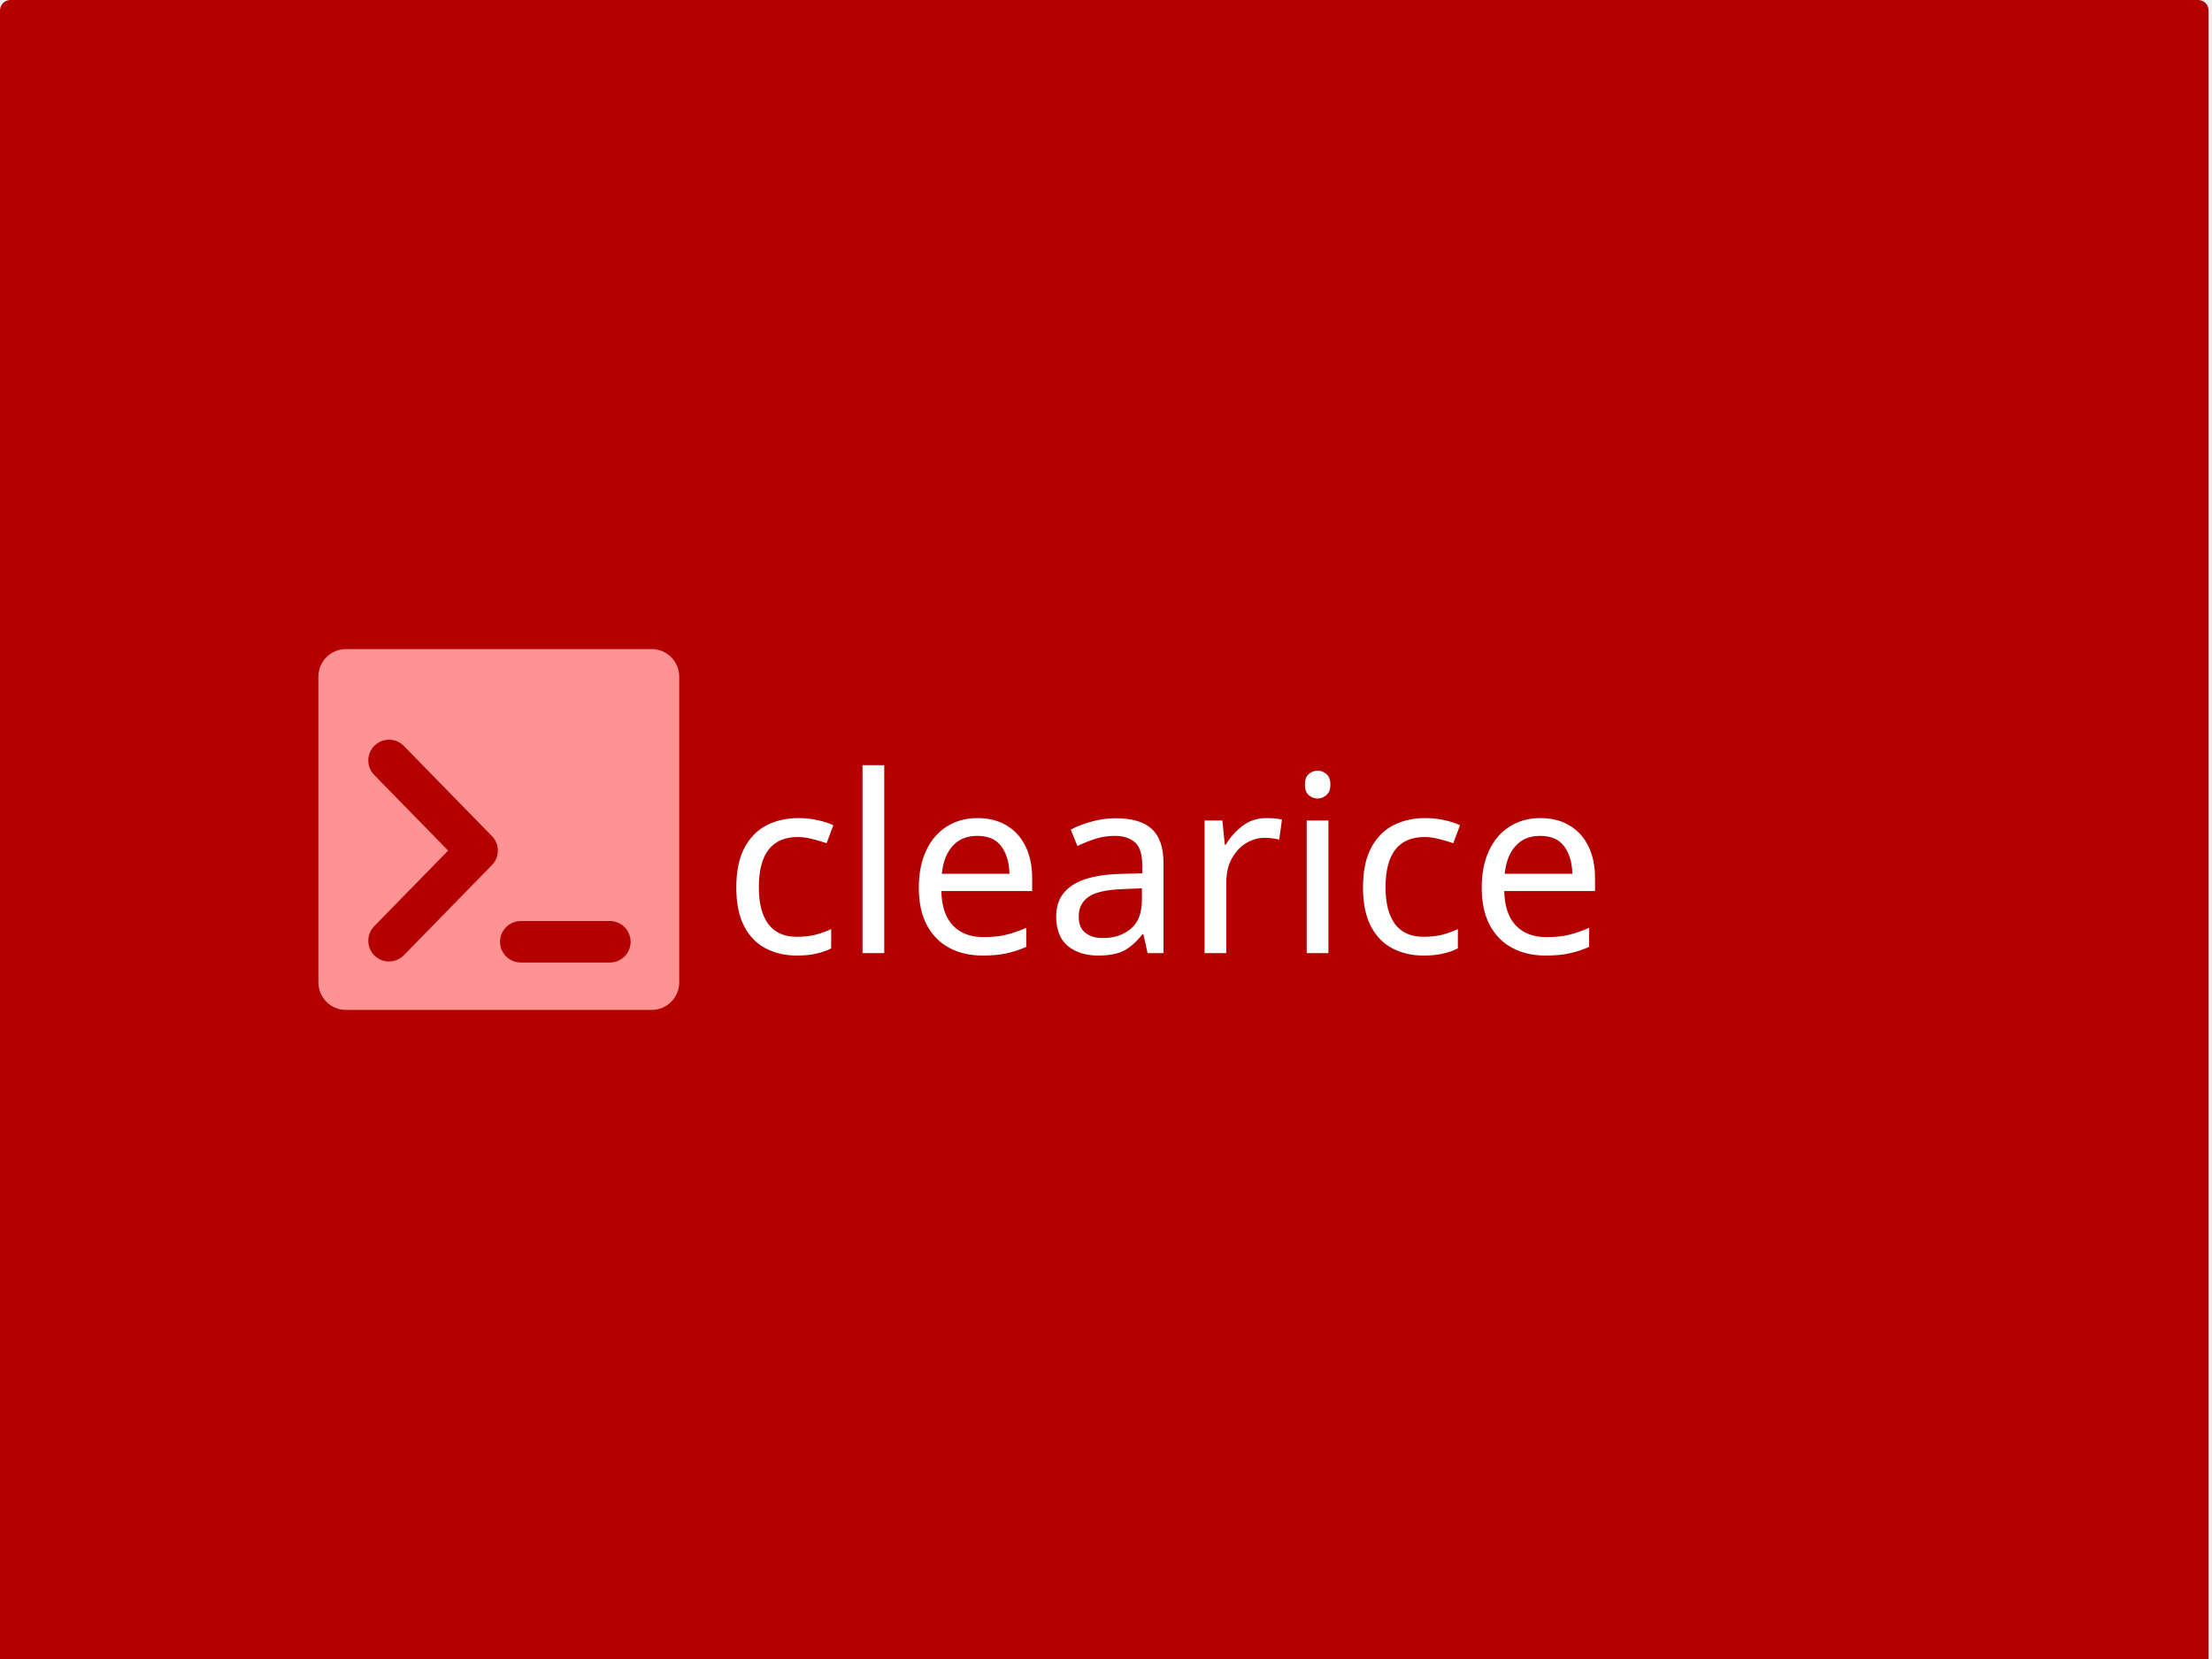
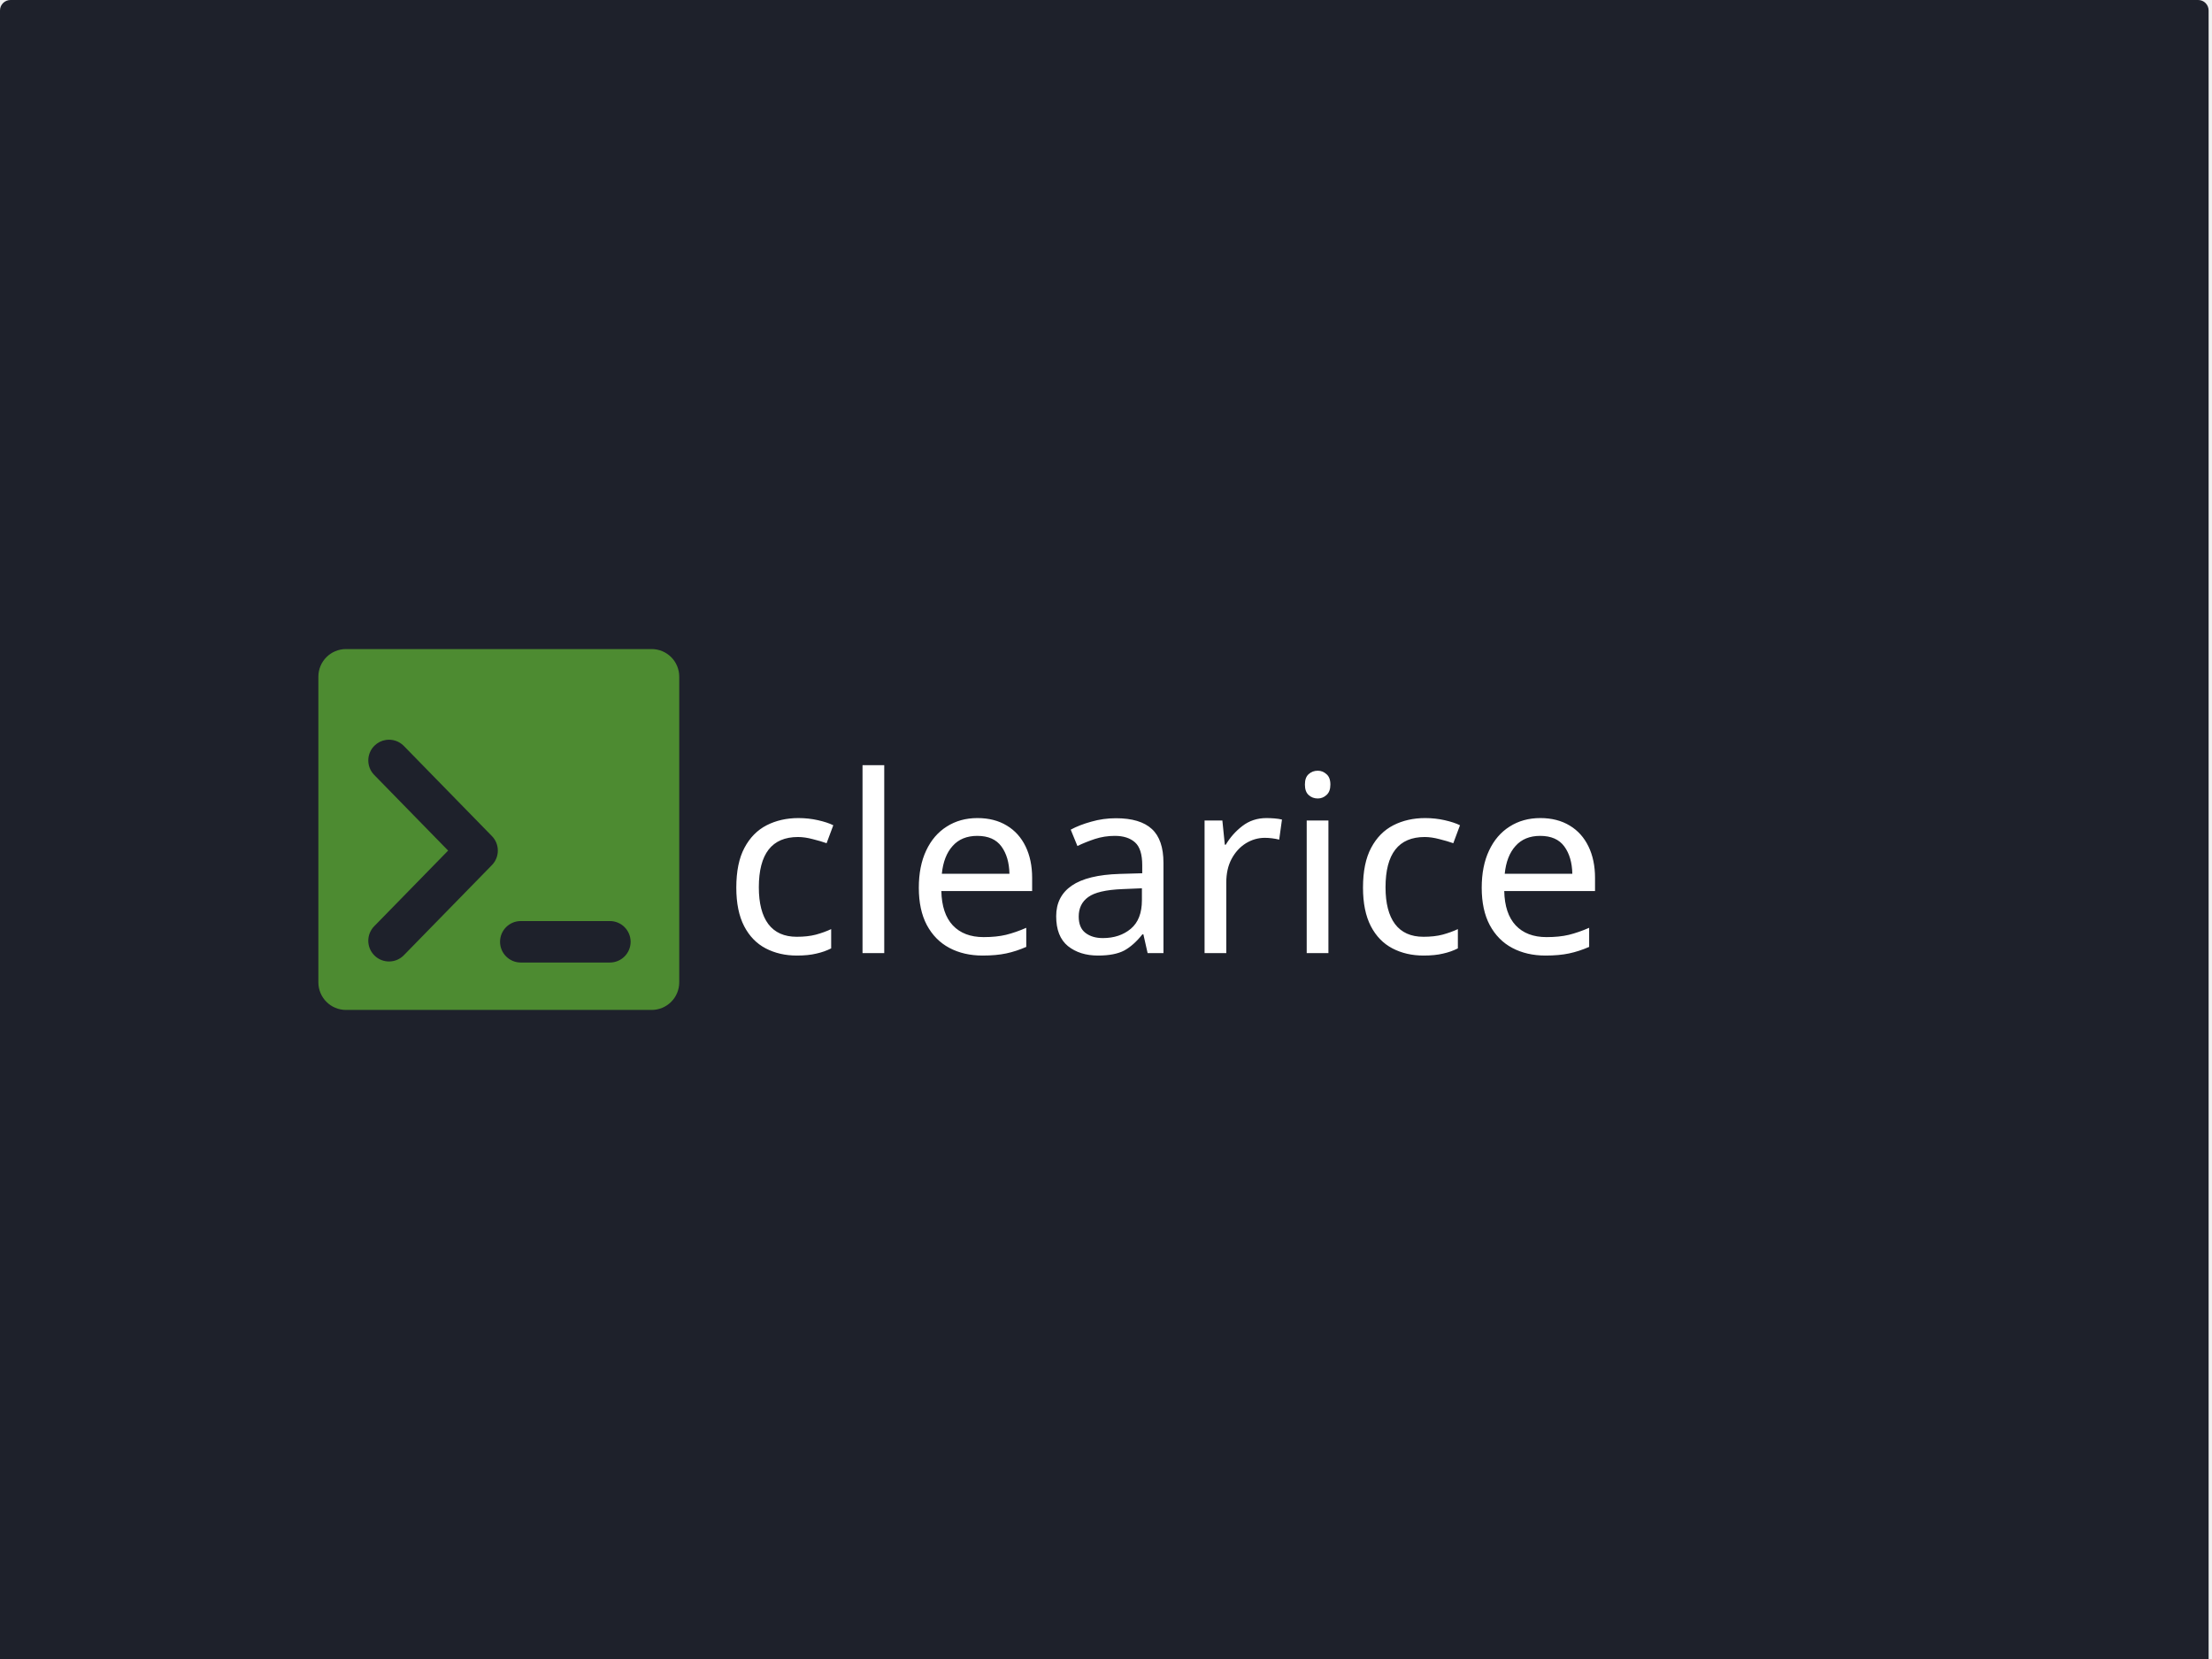
<svg xmlns="http://www.w3.org/2000/svg" width="800" height="600" viewBox="0 0 211.667 158.75" version="1.1" id="svg5">
  <defs id="defs2" />
  <g id="layer1">
-     <rect style="opacity:1;fill:#b40000;fill-opacity:1;stroke-width:0.3;stroke-linejoin:round;stop-color:#000000" id="rect1433" width="211.343" height="160.167" x="0" y="0" rx="1" ry="1" />
+     <rect style="opacity:1;fill:#1e212b;fill-opacity:1;stroke-width:0.3;stroke-linejoin:round;stop-color:#000000" id="rect1433" width="211.343" height="160.167" x="0" y="0" rx="1" ry="1" />
    <g id="g4">
-       <path id="rect1" style="fill:#ff9292;fill-opacity:1;stroke-width:0.265;paint-order:markers stroke fill" d="m 33.111,62.109 c -1.466,0 -2.646,1.18 -2.646,2.646 v 29.24 c 0,1.466 1.18,2.646 2.646,2.646 h 29.24 c 1.466,0 2.646,-1.18 2.646,-2.646 V 64.755 c 0,-1.466 -1.18,-2.646 -2.646,-2.646 z m 3.827,8.695 a 1.984,1.984 0 0 1 1.706,0.575 l 8.429,8.628 a 1.985,1.985 0 0 1 0,2.773 l -8.429,8.627 a 1.984,1.984 0 0 1 -2.804,0.033 1.984,1.984 0 0 1 -0.034,-2.807 l 7.075,-7.24 -7.075,-7.242 a 1.984,1.984 0 0 1 0.034,-2.804 1.984,1.984 0 0 1 1.098,-0.544 z M 49.834,88.136 h 8.526 a 1.984,1.984 0 0 1 1.984,1.984 1.984,1.984 0 0 1 -1.984,1.984 h -8.526 a 1.984,1.984 0 0 1 -1.984,-1.984 1.984,1.984 0 0 1 1.984,-1.984 z" />
+       <path id="rect1" style="fill:#4d8b31;fill-opacity:1;stroke-width:0.265;paint-order:markers stroke fill" d="m 33.111,62.109 c -1.466,0 -2.646,1.18 -2.646,2.646 v 29.24 c 0,1.466 1.18,2.646 2.646,2.646 h 29.24 c 1.466,0 2.646,-1.18 2.646,-2.646 V 64.755 c 0,-1.466 -1.18,-2.646 -2.646,-2.646 z m 3.827,8.695 a 1.984,1.984 0 0 1 1.706,0.575 l 8.429,8.628 a 1.985,1.985 0 0 1 0,2.773 l -8.429,8.627 a 1.984,1.984 0 0 1 -2.804,0.033 1.984,1.984 0 0 1 -0.034,-2.807 l 7.075,-7.24 -7.075,-7.242 a 1.984,1.984 0 0 1 0.034,-2.804 1.984,1.984 0 0 1 1.098,-0.544 z M 49.834,88.136 h 8.526 a 1.984,1.984 0 0 1 1.984,1.984 1.984,1.984 0 0 1 -1.984,1.984 h -8.526 a 1.984,1.984 0 0 1 -1.984,-1.984 1.984,1.984 0 0 1 1.984,-1.984 z" />
      <text xml:space="preserve" style="font-size:23.666px;line-height:1.25;font-family:sans-serif;letter-spacing:0px;word-spacing:0px;fill:#ffffff;fill-opacity:1;stroke-width:0.265" x="69.159" y="91.202" id="text2">
        <tspan id="tspan2" style="font-style:normal;font-variant:normal;font-weight:normal;font-stretch:normal;font-family:'Roboto Mono';-inkscape-font-specification:'Roboto Mono';fill:#ffffff;fill-opacity:1;stroke-width:0.265" x="69.159" y="91.202">clearice</tspan>
      </text>
    </g>
    <path style="fill:none;stroke:#ffffff;stroke-width:3.969;stroke-linecap:round;stroke-linejoin:round;stroke-dasharray:none;stroke-opacity:1" d="m -136.657,77.126 8.429,8.628 -8.429,8.628" id="path1-8" />
    <path style="fill:none;stroke:#ffffff;stroke-width:3.969;stroke-linecap:round;stroke-linejoin:miter;stroke-dasharray:none;stroke-opacity:1" d="m -124.05,94.481 h 8.525" id="path2-7" />
  </g>
</svg>
